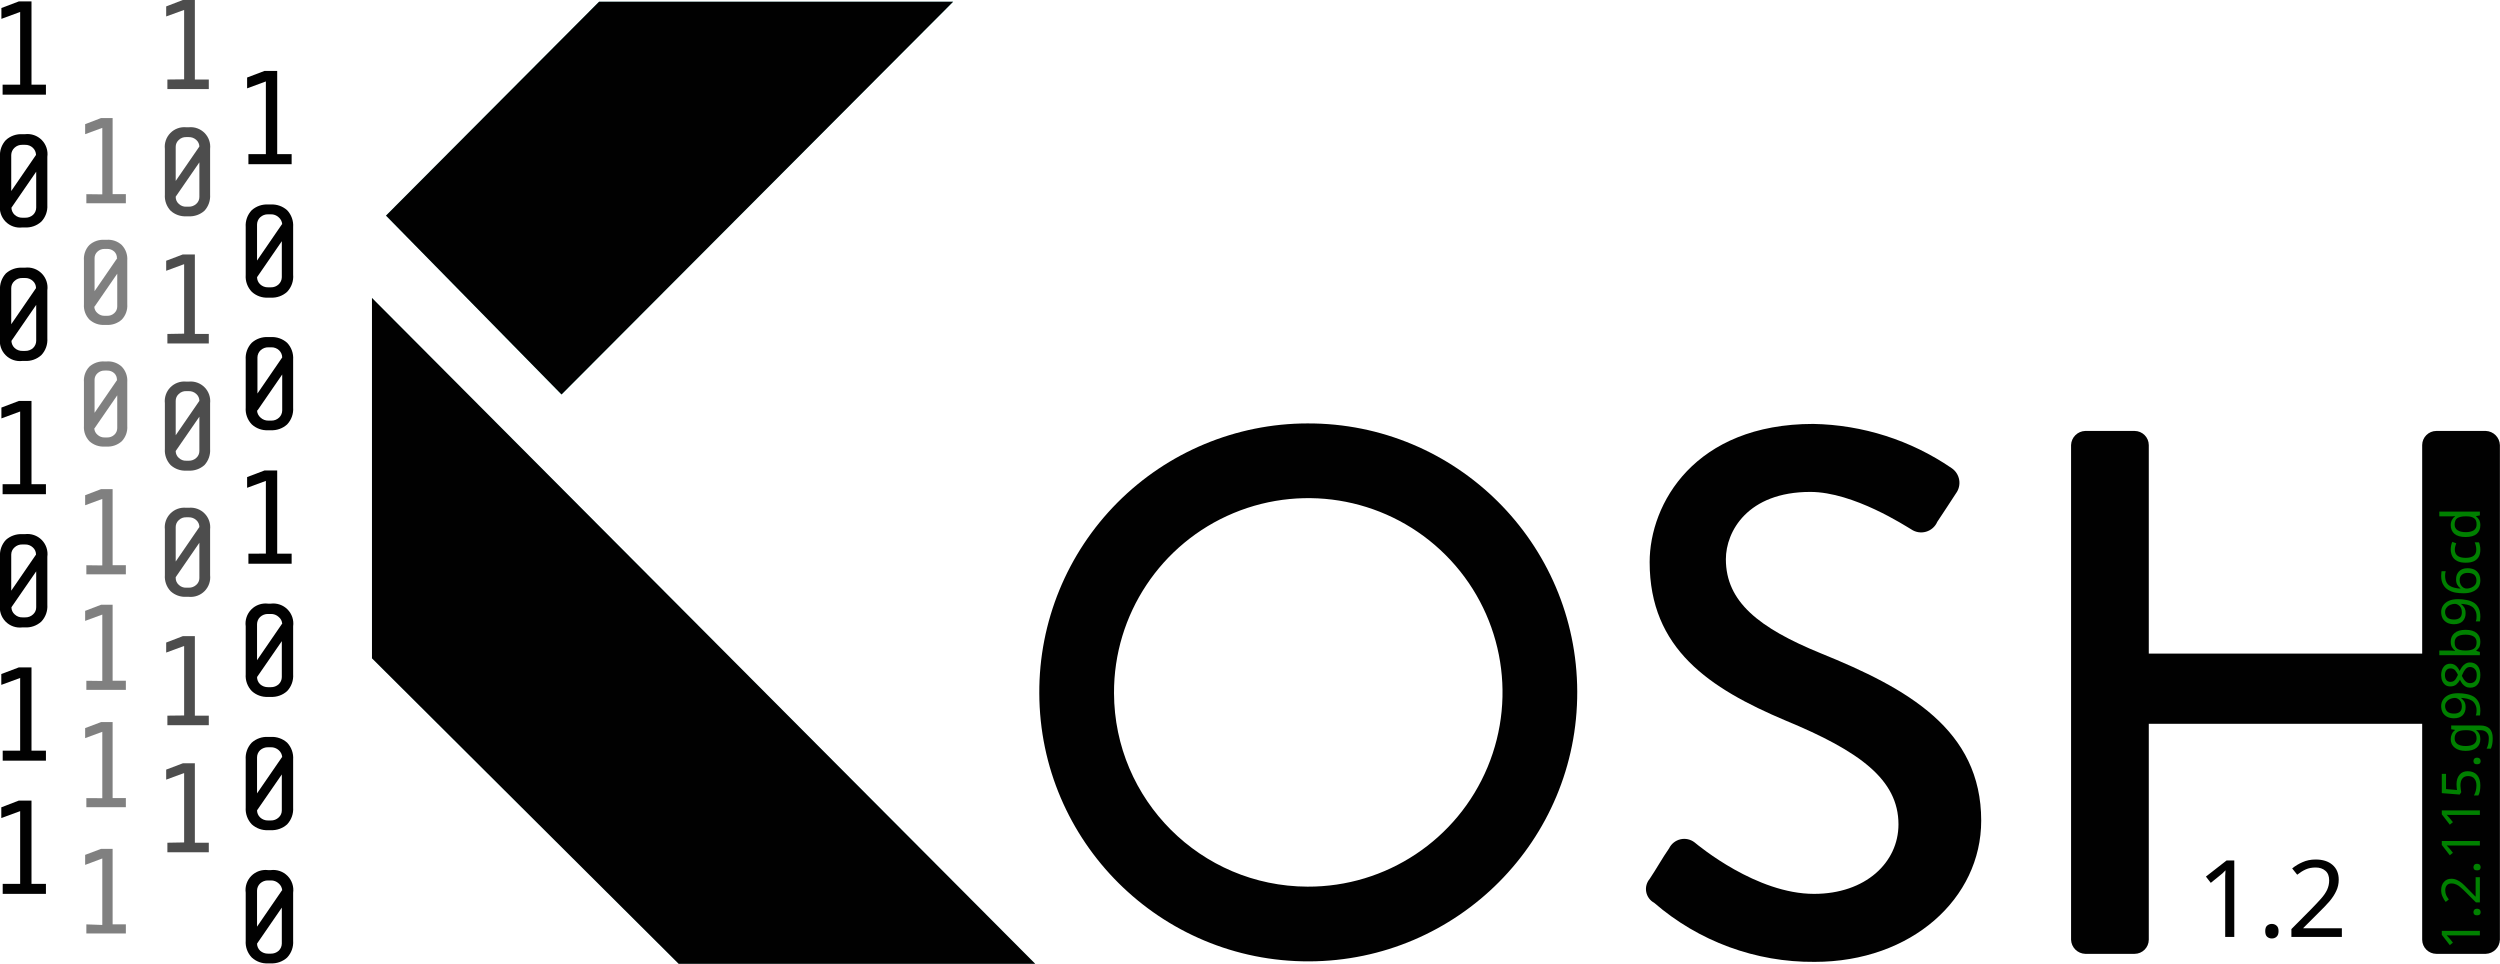
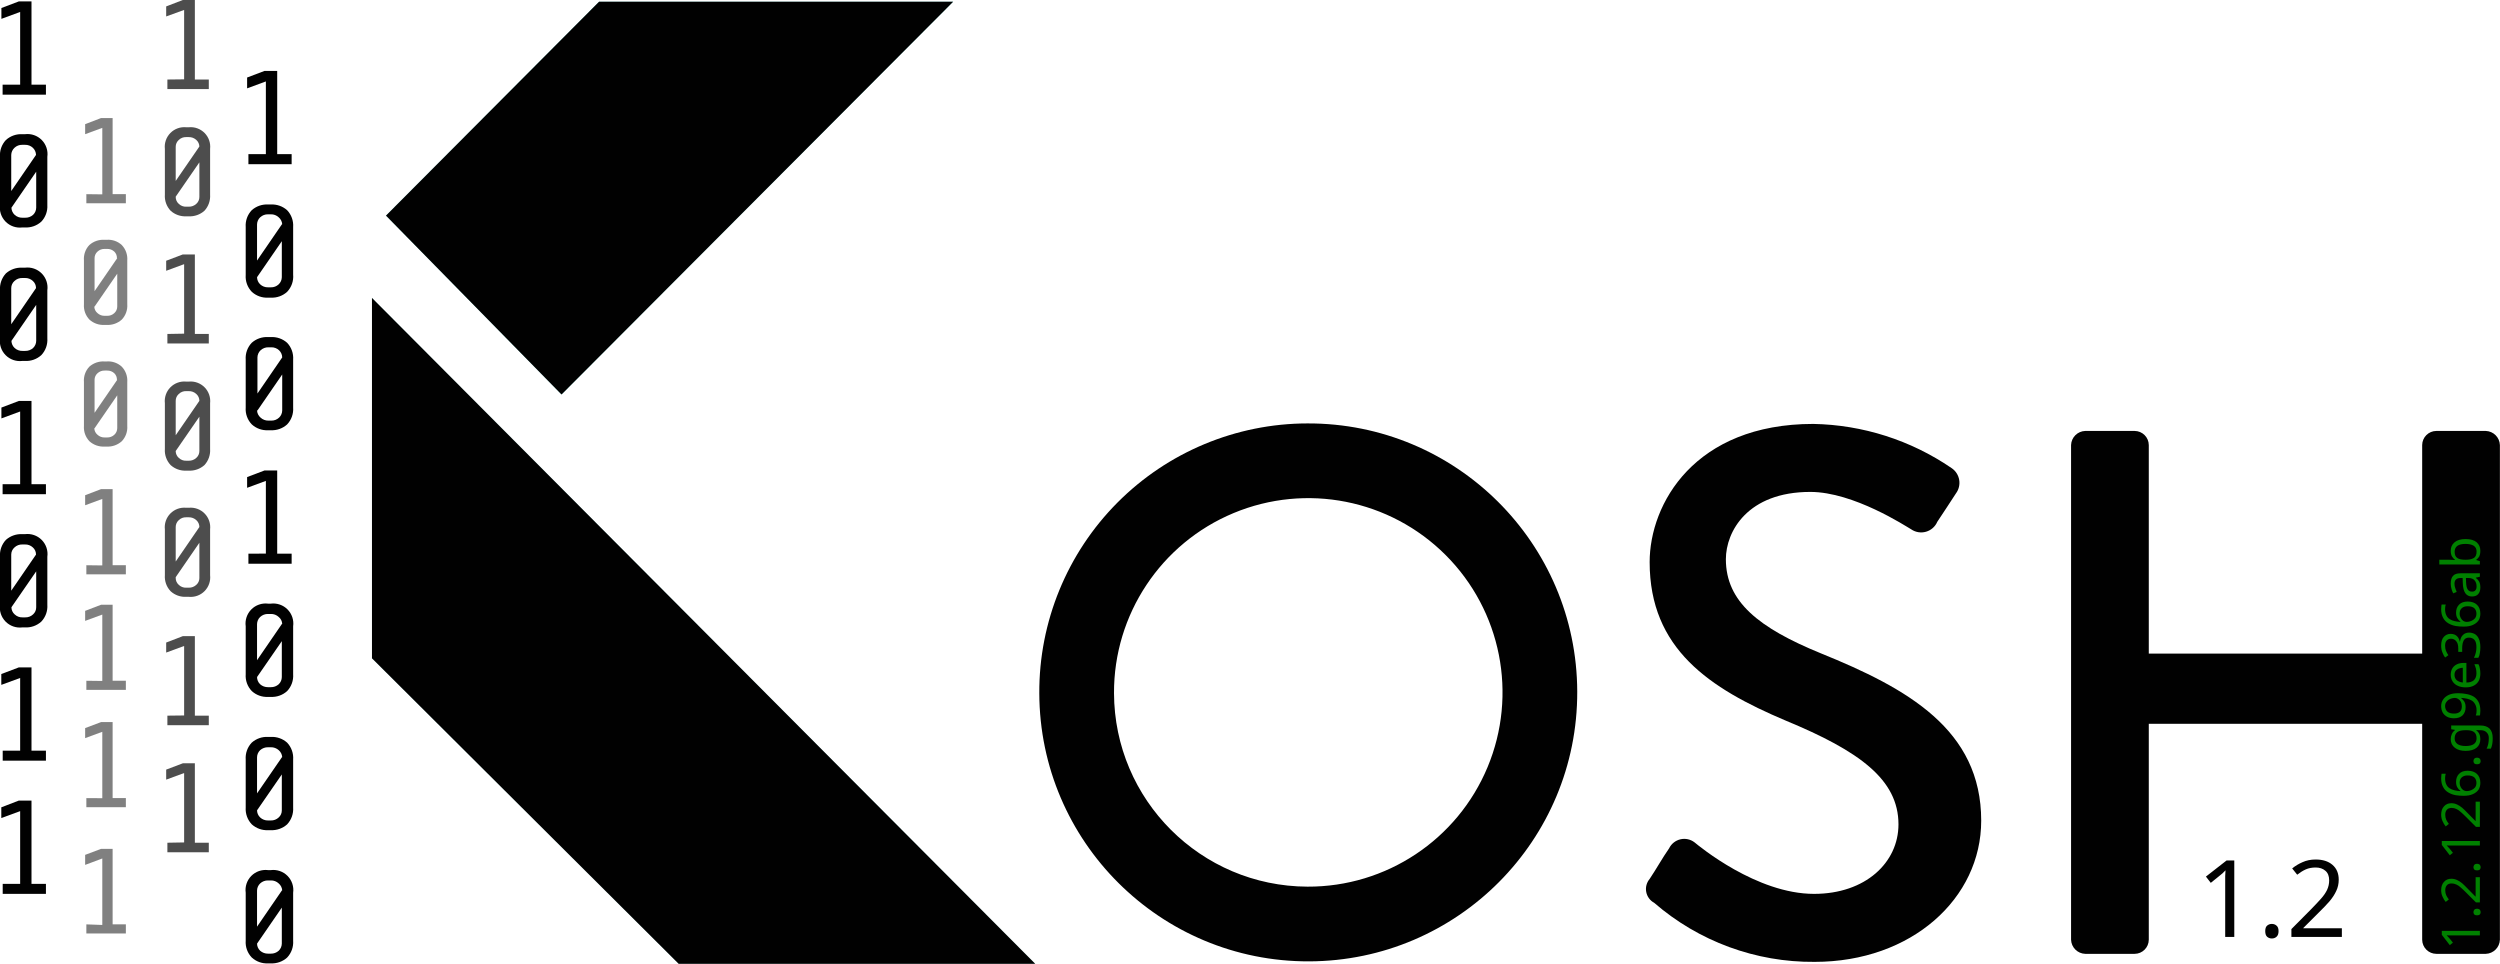
<svg xmlns="http://www.w3.org/2000/svg" viewBox="0 0 249.28 96.1" version="1.1" id="svg5833">
  <defs id="defs5750">
    <style id="style5748">.cls-1{isolation:isolate;}.cls-2,.cls-3,.cls-4,.cls-6{fill:#010101;}.cls-2,.cls-3,.cls-4,.cls-5{mix-blend-mode:multiply;}.cls-3{opacity:0.7;}.cls-4{opacity:0.5;}.cls-5{fill:#afdedc;}</style>
  </defs>
  <path class="cls-2" d="m 0.26,8.44 v 1 h 4.32 v -1 H 3.14 V 0.14 H 1.88 L 0.14,0.8 V 1.88 L 2.01,1.19 v 7.25 z" id="path5752" style="isolation:isolate;mix-blend-mode:multiply;fill:#010101" />
  <path class="cls-2" d="M 4.72,20.45 V 15.64 A 2,2 0 0 0 2.49,13.38 H 2.23 A 2.25,2.25 0 0 0 0.59,13.96 2.21,2.21 0 0 0 0,15.64 v 4.78 a 2,2 0 0 0 2.23,2.26 h 0.26 a 2.24,2.24 0 0 0 1.63,-0.58 2.21,2.21 0 0 0 0.6,-1.65 z m -1.13,-5 -2.47,3.6 v -3.6 a 1,1 0 0 1 0.32,-0.71 1.08,1.08 0 0 1 0.79,-0.3 h 0.26 a 1.09,1.09 0 0 1 0.79,0.3 1,1 0 0 1 0.31,0.68 z m -2.45,5.26 2.47,-3.59 v 3.59 A 1,1 0 0 1 3.3,21.42 1.13,1.13 0 0 1 2.51,21.71 H 2.25 A 1.11,1.11 0 0 1 1.46,21.42 1,1 0 0 1 1.14,20.71 Z" id="path5754" style="isolation:isolate;mix-blend-mode:multiply;fill:#010101" />
  <path class="cls-2" d="M 4.72,33.73 V 28.95 A 2,2 0 0 0 2.49,26.69 H 2.23 A 2.29,2.29 0 0 0 0.59,27.26 2.25,2.25 0 0 0 0,28.95 v 4.78 a 2,2 0 0 0 2.23,2.26 h 0.26 a 2.24,2.24 0 0 0 1.63,-0.58 2.21,2.21 0 0 0 0.6,-1.68 z m -1.13,-5 -2.47,3.6 v -3.6 a 0.94,0.94 0 0 1 0.32,-0.71 1.08,1.08 0 0 1 0.79,-0.3 h 0.26 a 1.09,1.09 0 0 1 0.79,0.3 0.93,0.93 0 0 1 0.31,0.68 z M 1.14,33.99 3.61,30.4 v 3.59 A 1,1 0 0 1 3.3,34.7 1.13,1.13 0 0 1 2.51,34.99 H 2.25 A 1.11,1.11 0 0 1 1.46,34.7 1,1 0 0 1 1.14,33.99 Z" id="path5756" style="isolation:isolate;mix-blend-mode:multiply;fill:#010101" />
  <path class="cls-2" d="m 0.26,48.28 v 1 h 4.32 v -1 H 3.14 v -8.3 H 1.88 l -1.74,0.66 v 1.08 l 1.87,-0.69 v 7.25 z" id="path5758" style="isolation:isolate;mix-blend-mode:multiply;fill:#010101" />
  <path class="cls-2" d="M 4.72,60.3 V 55.52 A 2,2 0 0 0 2.49,53.26 H 2.23 A 2.29,2.29 0 0 0 0.59,53.83 2.23,2.23 0 0 0 0,55.52 v 4.78 a 2,2 0 0 0 2.23,2.26 h 0.26 a 2.24,2.24 0 0 0 1.63,-0.58 2.21,2.21 0 0 0 0.6,-1.68 z m -1.13,-5 -2.47,3.6 v -3.6 a 0.94,0.94 0 0 1 0.32,-0.71 1.08,1.08 0 0 1 0.79,-0.3 h 0.26 a 1.09,1.09 0 0 1 0.79,0.3 0.93,0.93 0 0 1 0.31,0.68 z m -2.45,5.25 2.47,-3.58 v 3.58 A 0.93,0.93 0 0 1 3.3,61.26 1.09,1.09 0 0 1 2.51,61.56 H 2.25 A 1.08,1.08 0 0 1 1.46,61.26 0.94,0.94 0 0 1 1.14,60.55 Z" id="path5760" style="isolation:isolate;mix-blend-mode:multiply;fill:#010101" />
  <path class="cls-2" d="m 0.27,74.85 v 1 h 4.31 v -1 H 3.14 v -8.3 H 1.87 l -1.74,0.66 v 1.08 L 2.01,67.6 v 7.25 z" id="path5762" style="isolation:isolate;mix-blend-mode:multiply;fill:#010101" />
  <path class="cls-2" d="m 0.27,88.13 v 1 h 4.31 v -1 H 3.14 v -8.3 H 1.87 L 0.13,80.5 v 1.07 l 1.88,-0.69 v 7.25 z" id="path5764" style="isolation:isolate;mix-blend-mode:multiply;fill:#010101" />
  <path class="cls-2" d="m 24.77,15.37 v 1 h 4.31 v -1 h -1.44 v -8.3 h -1.26 l -1.74,0.66 v 1.08 l 1.87,-0.69 v 7.25 z" id="path5766" style="isolation:isolate;mix-blend-mode:multiply;fill:#010101" />
  <path class="cls-2" d="M 29.23,27.38 V 22.64 A 2.21,2.21 0 0 0 28.63,20.96 2.26,2.26 0 0 0 27,20.39 h -0.27 a 2.26,2.26 0 0 0 -1.63,0.57 2.21,2.21 0 0 0 -0.6,1.68 v 4.78 a 2.18,2.18 0 0 0 0.61,1.68 2.22,2.22 0 0 0 1.62,0.58 H 27 a 2.26,2.26 0 0 0 1.63,-0.58 2.21,2.21 0 0 0 0.6,-1.72 z m -1.13,-5 -2.47,3.6 v -3.6 a 1,1 0 0 1 0.31,-0.71 1.11,1.11 0 0 1 0.79,-0.3 H 27 a 1.09,1.09 0 0 1 0.79,0.3 1,1 0 0 1 0.35,0.68 z m -2.47,5.26 2.47,-3.59 v 3.59 a 1,1 0 0 1 -0.31,0.71 1.09,1.09 0 0 1 -0.79,0.3 h -0.27 a 1.11,1.11 0 0 1 -0.79,-0.3 1,1 0 0 1 -0.31,-0.71 z" id="path5768" style="isolation:isolate;mix-blend-mode:multiply;fill:#010101" />
  <path class="cls-2" d="M 29.23,40.64 V 35.86 A 2.21,2.21 0 0 0 28.63,34.18 2.26,2.26 0 0 0 27,33.61 h -0.27 a 2.26,2.26 0 0 0 -1.63,0.57 2.21,2.21 0 0 0 -0.6,1.68 v 4.78 a 2.18,2.18 0 0 0 0.61,1.68 2.22,2.22 0 0 0 1.62,0.58 H 27 a 2.26,2.26 0 0 0 1.63,-0.58 2.21,2.21 0 0 0 0.6,-1.68 z m -1.09,-5 -2.47,3.6 v -3.6 a 1,1 0 0 1 0.31,-0.71 1.11,1.11 0 0 1 0.79,-0.3 h 0.27 a 1.09,1.09 0 0 1 0.79,0.3 1,1 0 0 1 0.31,0.71 z m -2.47,5.29 2.47,-3.59 v 3.59 a 1,1 0 0 1 -0.31,0.71 1.09,1.09 0 0 1 -0.79,0.3 h -0.27 a 1.11,1.11 0 0 1 -0.79,-0.3 1,1 0 0 1 -0.35,-0.72 z" id="path5770" style="isolation:isolate;mix-blend-mode:multiply;fill:#010101" />
  <path class="cls-2" d="m 24.77,55.21 v 1 h 4.31 v -1 h -1.44 v -8.3 h -1.26 l -1.74,0.66 v 1.07 l 1.87,-0.69 v 7.25 z" id="path5772" style="isolation:isolate;mix-blend-mode:multiply;fill:#010101" />
  <path class="cls-2" d="M 29.23,67.23 V 62.45 A 2,2 0 0 0 27,60.19 h -0.27 a 2,2 0 0 0 -2.23,2.26 v 4.78 a 2.18,2.18 0 0 0 0.61,1.68 2.22,2.22 0 0 0 1.62,0.58 H 27 a 2.26,2.26 0 0 0 1.63,-0.58 2.21,2.21 0 0 0 0.6,-1.68 z m -1.13,-5 -2.47,3.6 v -3.6 a 1,1 0 0 1 0.31,-0.71 1.11,1.11 0 0 1 0.79,-0.3 H 27 a 1.09,1.09 0 0 1 0.79,0.3 0.93,0.93 0 0 1 0.35,0.68 z m -2.47,5.28 2.47,-3.58 v 3.58 A 1,1 0 0 1 27.79,68.23 1.13,1.13 0 0 1 27,68.52 h -0.27 a 1.15,1.15 0 0 1 -0.79,-0.29 1,1 0 0 1 -0.31,-0.75 z" id="path5774" style="isolation:isolate;mix-blend-mode:multiply;fill:#010101" />
  <path class="cls-2" d="M 29.23,80.52 V 75.74 A 2.22,2.22 0 0 0 28.63,74.05 2.26,2.26 0 0 0 27,73.48 h -0.27 a 2.26,2.26 0 0 0 -1.63,0.57 2.22,2.22 0 0 0 -0.6,1.69 v 4.78 a 2.21,2.21 0 0 0 0.61,1.68 2.26,2.26 0 0 0 1.62,0.58 H 27 a 2.3,2.3 0 0 0 1.63,-0.58 2.24,2.24 0 0 0 0.6,-1.68 z m -1.13,-5 -2.47,3.59 v -3.59 a 1,1 0 0 1 0.31,-0.72 1.15,1.15 0 0 1 0.79,-0.29 H 27 a 1.13,1.13 0 0 1 0.79,0.29 1,1 0 0 1 0.35,0.69 z m -2.47,5.28 2.47,-3.58 v 3.58 a 0.93,0.93 0 0 1 -0.31,0.71 1.09,1.09 0 0 1 -0.79,0.3 h -0.27 a 1.11,1.11 0 0 1 -0.79,-0.3 1,1 0 0 1 -0.31,-0.74 z" id="path5776" style="isolation:isolate;mix-blend-mode:multiply;fill:#010101" />
  <path class="cls-2" d="M 29.23,93.8 V 89.02 A 2,2 0 0 0 27,86.76 h -0.27 a 2,2 0 0 0 -2.23,2.26 v 4.78 a 2.18,2.18 0 0 0 0.61,1.68 2.22,2.22 0 0 0 1.62,0.58 H 27 a 2.26,2.26 0 0 0 1.63,-0.58 2.21,2.21 0 0 0 0.6,-1.68 z m -1.13,-5 -2.47,3.6 v -3.6 a 1,1 0 0 1 0.31,-0.71 1.11,1.11 0 0 1 0.79,-0.3 H 27 a 1.09,1.09 0 0 1 0.79,0.3 1,1 0 0 1 0.35,0.68 z m -2.47,5.29 2.47,-3.59 v 3.59 A 1,1 0 0 1 27.79,94.8 1.13,1.13 0 0 1 27,95.09 H 26.73 A 1.15,1.15 0 0 1 25.94,94.8 1,1 0 0 1 25.63,94.06 Z" id="path5778" style="isolation:isolate;mix-blend-mode:multiply;fill:#010101" />
  <path class="cls-3" d="m 16.69,7.93 v 0.95 h 4.13 V 7.93 H 19.43 V 0 h -1.2 l -1.66,0.64 v 1 l 1.79,-0.65 v 6.92 z" id="path5780" style="opacity:0.7;isolation:isolate;mix-blend-mode:multiply;fill:#010101" />
  <path class="cls-3" d="m 20.95,19.41 v -4.56 a 1.95,1.95 0 0 0 -2.13,-2.16 h -0.25 a 1.95,1.95 0 0 0 -2.13,2.16 v 4.56 a 2.12,2.12 0 0 0 0.58,1.61 2.17,2.17 0 0 0 1.55,0.55 h 0.25 a 2.2,2.2 0 0 0 1.56,-0.55 2.15,2.15 0 0 0 0.57,-1.61 z m -1.07,-4.8 -2.36,3.43 v -3.4 a 0.9,0.9 0 0 1 0.3,-0.68 1,1 0 0 1 0.75,-0.29 h 0.25 a 1.06,1.06 0 0 1 0.76,0.29 0.9,0.9 0 0 1 0.3,0.68 z m -2.36,5 2.36,-3.42 v 3.45 a 0.9,0.9 0 0 1 -0.3,0.68 1.06,1.06 0 0 1 -0.76,0.29 h -0.25 a 1,1 0 0 1 -0.75,-0.29 0.9,0.9 0 0 1 -0.3,-0.68 z" id="path5782" style="opacity:0.7;isolation:isolate;mix-blend-mode:multiply;fill:#010101" />
  <path class="cls-3" d="m 16.69,33.3 v 0.95 h 4.13 V 33.3 h -1.39 v -7.93 h -1.2 L 16.57,26 v 1 l 1.79,-0.66 v 6.93 z" id="path5784" style="opacity:0.7;isolation:isolate;mix-blend-mode:multiply;fill:#010101" />
  <path class="cls-3" d="m 20.95,44.77 v -4.56 a 1.95,1.95 0 0 0 -2.13,-2.16 h -0.25 a 1.95,1.95 0 0 0 -2.13,2.16 v 4.56 a 2.12,2.12 0 0 0 0.58,1.61 2.17,2.17 0 0 0 1.55,0.55 h 0.25 a 2.2,2.2 0 0 0 1.56,-0.55 2.15,2.15 0 0 0 0.57,-1.61 z m -1.07,-4.8 -2.36,3.43 v -3.43 a 0.9,0.9 0 0 1 0.3,-0.68 1,1 0 0 1 0.75,-0.29 h 0.25 a 1.06,1.06 0 0 1 0.76,0.29 0.9,0.9 0 0 1 0.3,0.68 z m -2.36,5 2.36,-3.42 v 3.42 a 0.9,0.9 0 0 1 -0.3,0.68 1.06,1.06 0 0 1 -0.76,0.29 h -0.25 a 1,1 0 0 1 -0.75,-0.29 0.9,0.9 0 0 1 -0.3,-0.64 z" id="path5786" style="opacity:0.7;isolation:isolate;mix-blend-mode:multiply;fill:#010101" />
  <path class="cls-3" d="m 16.69,71.36 v 0.95 h 4.13 v -0.95 h -1.39 v -7.93 h -1.2 l -1.66,0.64 v 1 l 1.79,-0.66 v 6.93 z" id="path5788" style="opacity:0.7;isolation:isolate;mix-blend-mode:multiply;fill:#010101" />
  <path class="cls-3" d="m 20.95,57.35 v -4.56 a 1.95,1.95 0 0 0 -2.13,-2.16 h -0.25 a 1.95,1.95 0 0 0 -2.13,2.16 v 4.56 a 2.1,2.1 0 0 0 0.58,1.61 2.13,2.13 0 0 0 1.55,0.55 h 0.25 a 1.95,1.95 0 0 0 2.13,-2.16 z m -1.07,-4.8 -2.36,3.44 v -3.44 a 0.91,0.91 0 0 1 0.3,-0.68 1,1 0 0 1 0.75,-0.29 h 0.25 a 1.06,1.06 0 0 1 0.76,0.29 0.91,0.91 0 0 1 0.3,0.68 z m -2.36,5 2.36,-3.43 v 3.52 a 0.89,0.89 0 0 1 -0.3,0.67 1.06,1.06 0 0 1 -0.76,0.29 h -0.25 a 1,1 0 0 1 -0.75,-0.29 0.89,0.89 0 0 1 -0.3,-0.67 z" id="path5790" style="opacity:0.7;isolation:isolate;mix-blend-mode:multiply;fill:#010101" />
  <path class="cls-3" d="m 16.69,84.03 v 0.95 h 4.13 v -0.95 h -1.39 v -7.92 h -1.2 l -1.66,0.63 v 1 l 1.79,-0.66 V 84 Z" id="path5792" style="opacity:0.7;isolation:isolate;mix-blend-mode:multiply;fill:#010101" />
  <path class="cls-4" d="m 8.61,19.36 v 0.91 h 3.94 v -0.91 h -1.32 v -7.59 h -1.15 l -1.59,0.61 v 1 l 1.71,-0.63 v 6.63 z" id="path5794" style="opacity:0.5;isolation:isolate;mix-blend-mode:multiply;fill:#010101" />
  <path class="cls-4" d="m 12.69,30.34 v -4.37 a 2,2 0 0 0 -0.55,-1.54 2,2 0 0 0 -1.49,-0.52 h -0.24 a 2.09,2.09 0 0 0 -1.5,0.52 2,2 0 0 0 -0.54,1.54 v 4.37 a 2,2 0 0 0 0.55,1.53 2.07,2.07 0 0 0 1.49,0.53 h 0.24 a 2.09,2.09 0 0 0 1.49,-0.53 2,2 0 0 0 0.55,-1.53 z m -1,-4.6 -2.26,3.29 v -3.29 a 0.87,0.87 0 0 1 0.29,-0.65 1,1 0 0 1 0.72,-0.27 h 0.24 a 1,1 0 0 1 0.72,0.27 0.87,0.87 0 0 1 0.26,0.65 z m -2.26,4.83 2.26,-3.28 v 3.28 a 0.87,0.87 0 0 1 -0.29,0.65 1,1 0 0 1 -0.72,0.27 H 10.44 A 1,1 0 0 1 9.72,31.22 0.87,0.87 0 0 1 9.4,30.57 Z" id="path5796" style="opacity:0.5;isolation:isolate;mix-blend-mode:multiply;fill:#010101" />
  <path class="cls-4" d="m 8.61,67.88 v 0.91 h 3.94 V 67.88 H 11.23 V 60.3 h -1.15 l -1.59,0.61 v 1 l 1.71,-0.63 v 6.62 z" id="path5798" style="opacity:0.5;isolation:isolate;mix-blend-mode:multiply;fill:#010101" />
  <path class="cls-4" d="m 8.61,92.17 v 0.91 h 3.94 v -0.91 h -1.32 v -7.53 h -1.15 l -1.59,0.6 v 1 L 10.2,85.6 v 6.63 z" id="path5800" style="opacity:0.5;isolation:isolate;mix-blend-mode:multiply;fill:#010101" />
  <path class="cls-4" d="m 8.61,56.36 v 0.91 h 3.94 v -0.91 h -1.32 v -7.59 h -1.15 l -1.59,0.61 v 1 l 1.71,-0.63 v 6.63 z" id="path5802" style="opacity:0.5;isolation:isolate;mix-blend-mode:multiply;fill:#010101" />
  <path class="cls-4" d="M 12.69,42.47 V 38.1 a 2,2 0 0 0 -0.55,-1.54 2,2 0 0 0 -1.49,-0.52 h -0.24 a 2.09,2.09 0 0 0 -1.5,0.52 2,2 0 0 0 -0.54,1.54 v 4.37 a 2,2 0 0 0 0.55,1.53 2.07,2.07 0 0 0 1.49,0.53 h 0.24 A 2.09,2.09 0 0 0 12.14,44 2,2 0 0 0 12.69,42.47 Z m -1,-4.6 -2.26,3.29 v -3.29 a 0.87,0.87 0 0 1 0.29,-0.65 1,1 0 0 1 0.72,-0.27 h 0.24 a 1,1 0 0 1 0.72,0.27 0.87,0.87 0 0 1 0.26,0.65 z m -2.26,4.83 2.26,-3.28 v 3.28 a 0.89,0.89 0 0 1 -0.29,0.65 1,1 0 0 1 -0.72,0.27 H 10.44 A 1,1 0 0 1 9.72,43.35 0.89,0.89 0 0 1 9.4,42.7 Z" id="path5804" style="opacity:0.5;isolation:isolate;mix-blend-mode:multiply;fill:#010101" />
  <path class="cls-4" d="m 8.61,79.58 v 0.91 h 3.94 V 79.58 H 11.23 V 72 h -1.15 l -1.59,0.6 v 1 l 1.71,-0.63 v 6.62 z" id="path5806" style="opacity:0.5;isolation:isolate;mix-blend-mode:multiply;fill:#010101" />
  <polygon class="cls-5" points="37.09,29.71 37.09,65.64 67.67,96.1 103.22,96.1 " id="polygon5808" style="isolation:isolate;mix-blend-mode:multiply;fill:#afdedc" />
  <polygon class="cls-5" points="55.99,39.33 95.04,0.17 59.74,0.17 38.49,21.5 " id="polygon5810" style="isolation:isolate;mix-blend-mode:multiply;fill:#afdedc" />
  <polygon class="cls-5" points="55.99,39.33 95.04,0.17 59.74,0.17 38.49,21.5 " id="polygon5812" style="isolation:isolate;mix-blend-mode:multiply;fill:#afdedc" />
  <polygon class="cls-6" points="55.99,39.33 95.04,0.17 59.74,0.17 38.49,21.5 " id="polygon5814" style="isolation:isolate;fill:#010101" />
  <polygon class="cls-6" points="37.09,29.71 37.09,65.64 67.67,96.1 103.22,96.1 " id="polygon5816" style="isolation:isolate;fill:#010101" />
  <path class="cls-6" d="m 130.37,42.22 a 26.82,26.82 0 1 1 -26.74,26.9 26.78,26.78 0 0 1 26.74,-26.9 z m 0,46.19 a 19.37,19.37 0 1 0 -19.29,-19.29 19.36,19.36 0 0 0 19.29,19.29 z" id="path5818" style="isolation:isolate;fill:#010101" />
  <path class="cls-6" d="m 164.49,87.64 c 0.67,-1 1.27,-2.09 1.94,-3.05 a 1.68,1.68 0 0 1 2.53,-0.6 c 0.45,0.37 6.19,5.14 11.92,5.14 5.14,0 8.42,-3.13 8.42,-6.93 0,-4.47 -3.88,-7.3 -11.25,-10.35 -7.6,-3.21 -13.56,-7.15 -13.56,-15.8 0,-5.81 4.47,-13.78 16.32,-13.78 a 25.25,25.25 0 0 1 13.78,4.4 1.77,1.77 0 0 1 0.44,2.53 c -0.59,0.9 -1.26,1.94 -1.86,2.83 a 1.75,1.75 0 0 1 -2.6,0.75 c -0.53,-0.3 -5.74,-3.73 -10.06,-3.73 -6.26,0 -8.42,3.95 -8.42,6.71 0,4.24 3.28,6.85 9.46,9.38 8.64,3.5 16,7.6 16,16.69 0,7.75 -6.93,14.08 -16.61,14.08 a 24.11,24.11 0 0 1 -16,-5.89 1.56,1.56 0 0 1 -0.45,-2.38 z" id="path5820" style="isolation:isolate;fill:#010101" />
  <path class="cls-6" d="m 206.51,44.38 a 1.46,1.46 0 0 1 1.42,-1.41 h 4.91 a 1.42,1.42 0 0 1 1.42,1.41 v 20.79 h 27.26 V 44.38 a 1.42,1.42 0 0 1 1.42,-1.41 h 4.92 a 1.46,1.46 0 0 1 1.41,1.41 V 93.7 a 1.46,1.46 0 0 1 -1.41,1.41 h -4.92 A 1.42,1.42 0 0 1 241.52,93.7 V 72.17 H 214.26 V 93.7 a 1.42,1.42 0 0 1 -1.42,1.41 h -4.91 a 1.46,1.46 0 0 1 -1.42,-1.41 z" id="path5822" style="isolation:isolate;fill:#010101" />
  <text xml:space="preserve" style="font-style:normal;font-weight:normal;font-size:40px;line-height:1.25;font-family:sans-serif;letter-spacing:0px;word-spacing:0px;fill:#010101;fill-opacity:1;stroke:none;" x="219.004" y="93.422" id="text4318">
    <tspan id="tspan4316" x="219.004" y="93.422" style="font-style:normal;font-variant:normal;font-weight:normal;font-stretch:normal;font-size:10.667px;font-family:sans-serif;-inkscape-font-specification:'sans-serif, Normal';font-variant-ligatures:normal;font-variant-caps:normal;font-variant-numeric:normal;font-feature-settings:normal;text-align:start;writing-mode:lr-tb;text-anchor:start;fill:#010101;fill-opacity:1;">1.2</tspan>
  </text>
  <text xml:space="preserve" style="font-style:normal;font-weight:normal;font-size:40px;line-height:1.25;font-family:sans-serif;letter-spacing:0px;word-spacing:0px;fill:#000000;fill-opacity:1;stroke:none" x="-94.71" y="247.271" id="text4402" transform="rotate(-90)">
-     <tspan id="tspan4400" x="-94.71" y="247.271" style="font-style:normal;font-variant:normal;font-weight:normal;font-stretch:normal;font-size:5.333px;font-family:sans-serif;-inkscape-font-specification:'sans-serif, Normal';font-variant-ligatures:normal;font-variant-caps:normal;font-variant-numeric:normal;font-feature-settings:normal;text-align:start;writing-mode:lr-tb;text-anchor:start;fill:#008000">1.2.115.g98b96cd </tspan>
+     <tspan id="tspan4400" x="-94.71" y="247.271" style="font-style:normal;font-variant:normal;font-weight:normal;font-stretch:normal;font-size:5.333px;font-family:sans-serif;-inkscape-font-specification:'sans-serif, Normal';font-variant-ligatures:normal;font-variant-caps:normal;font-variant-numeric:normal;font-feature-settings:normal;text-align:start;writing-mode:lr-tb;text-anchor:start;fill:#008000">1.2.126.g9e36ab</tspan>
  </text>
</svg>
